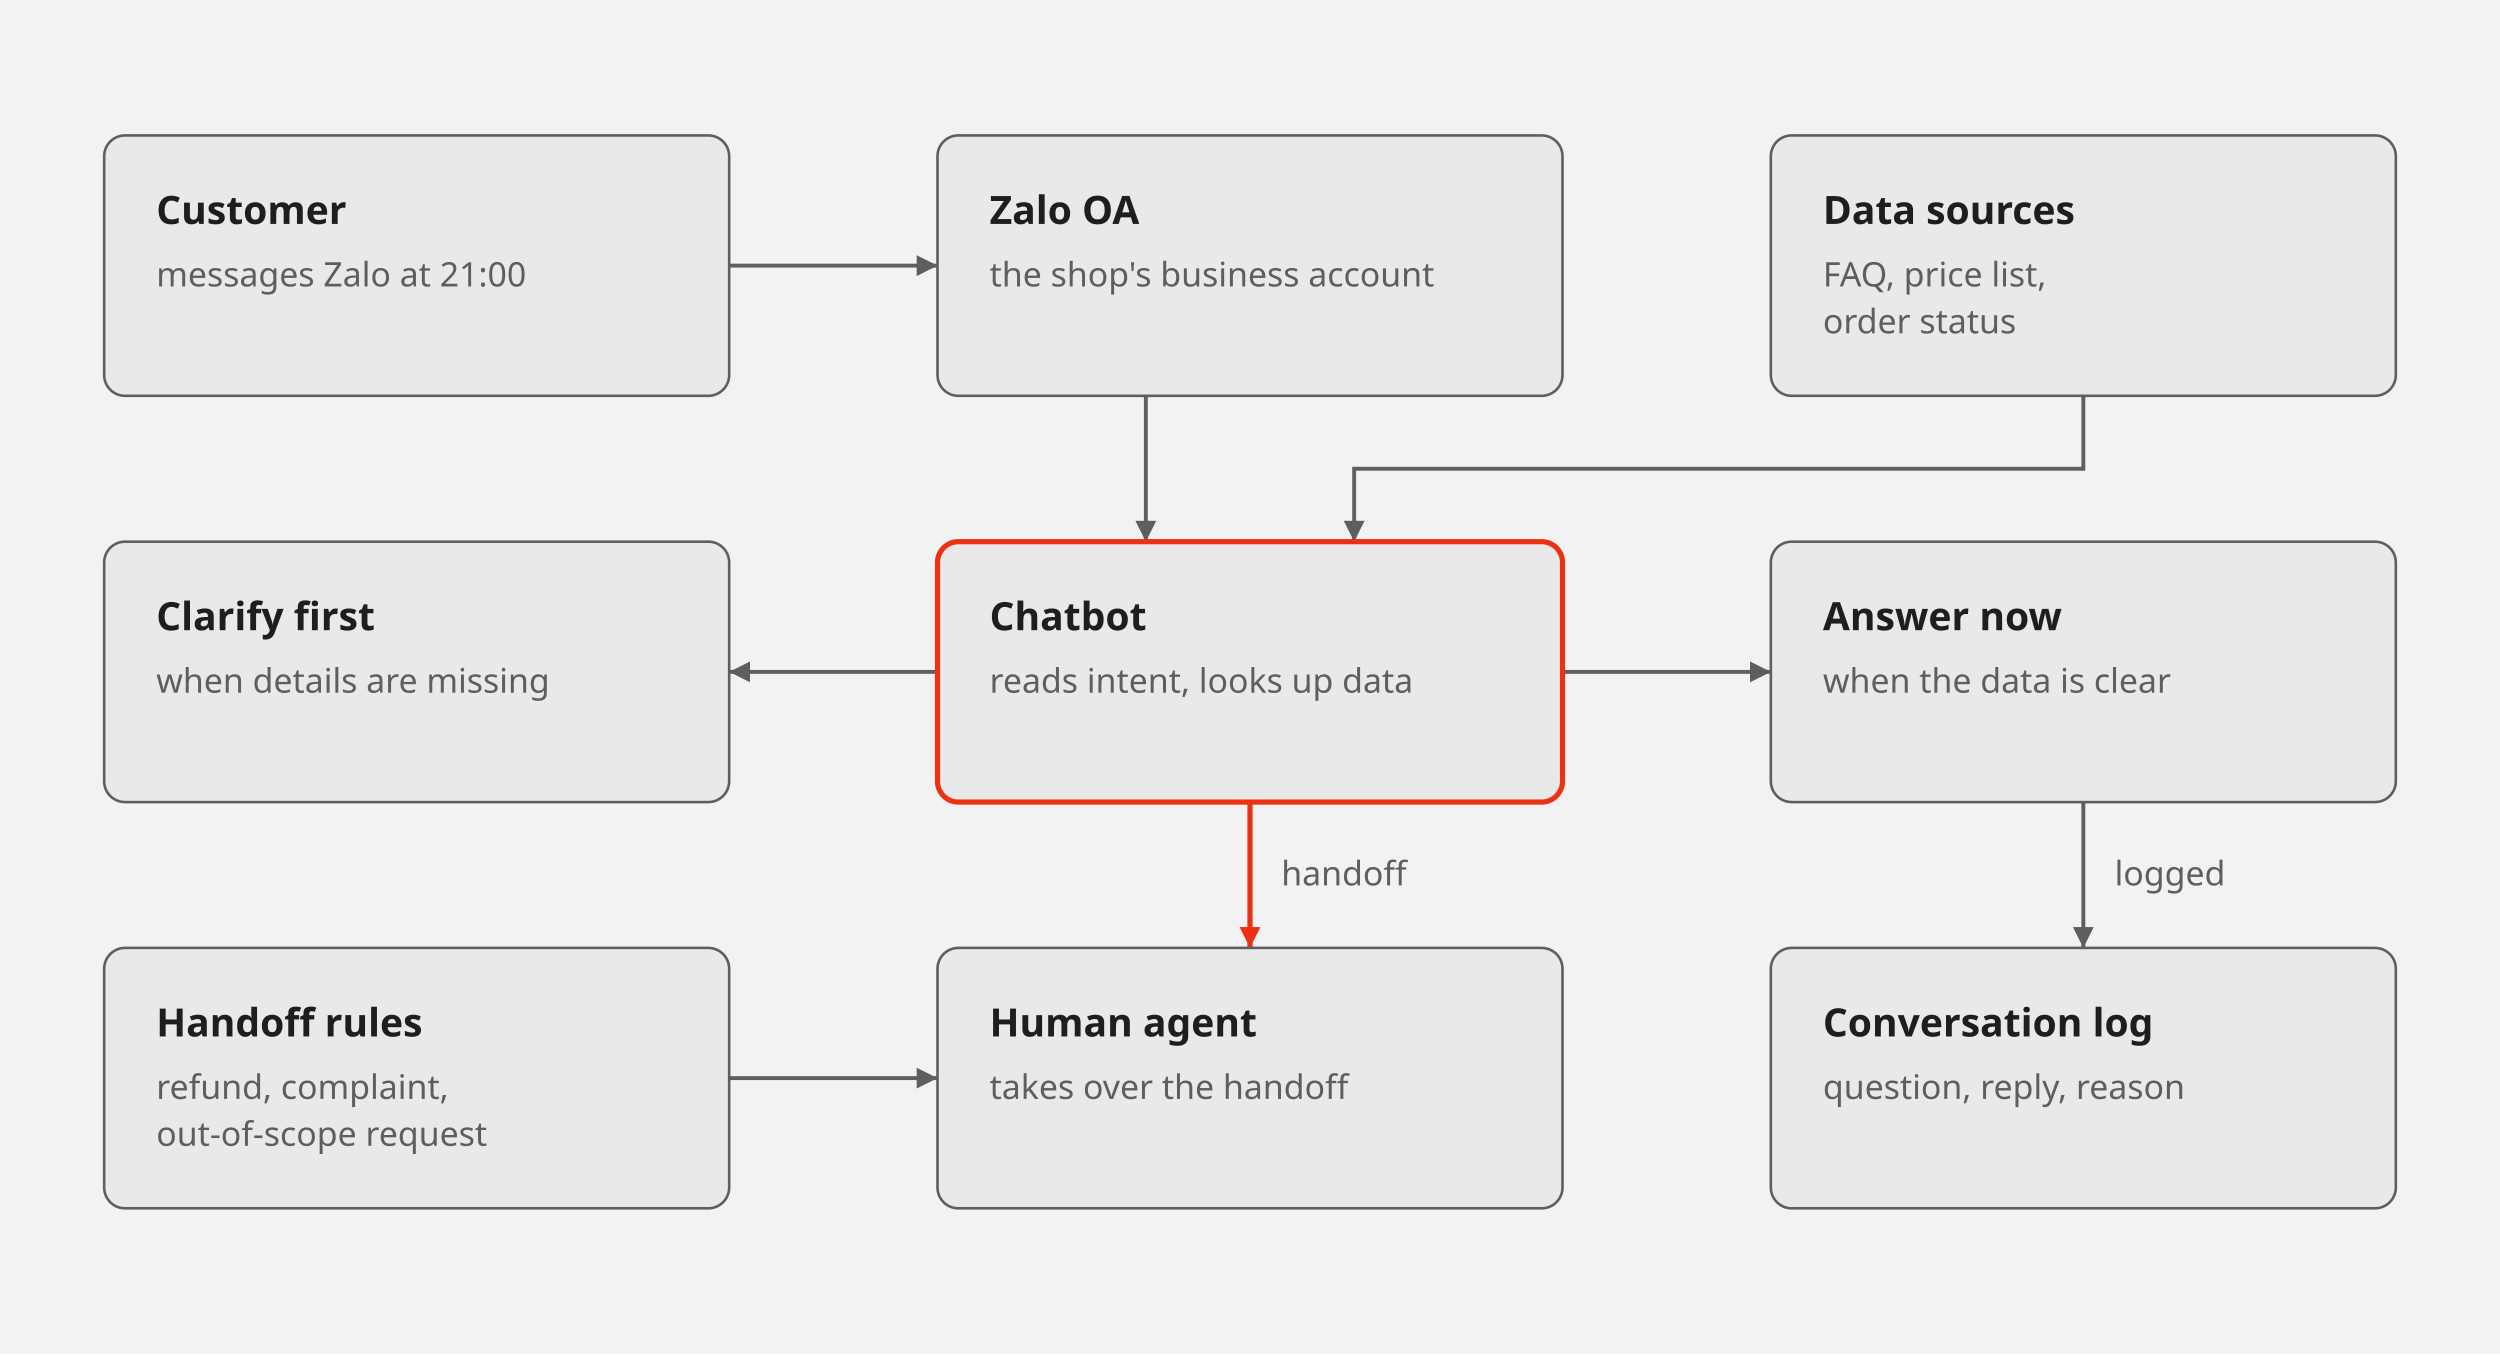
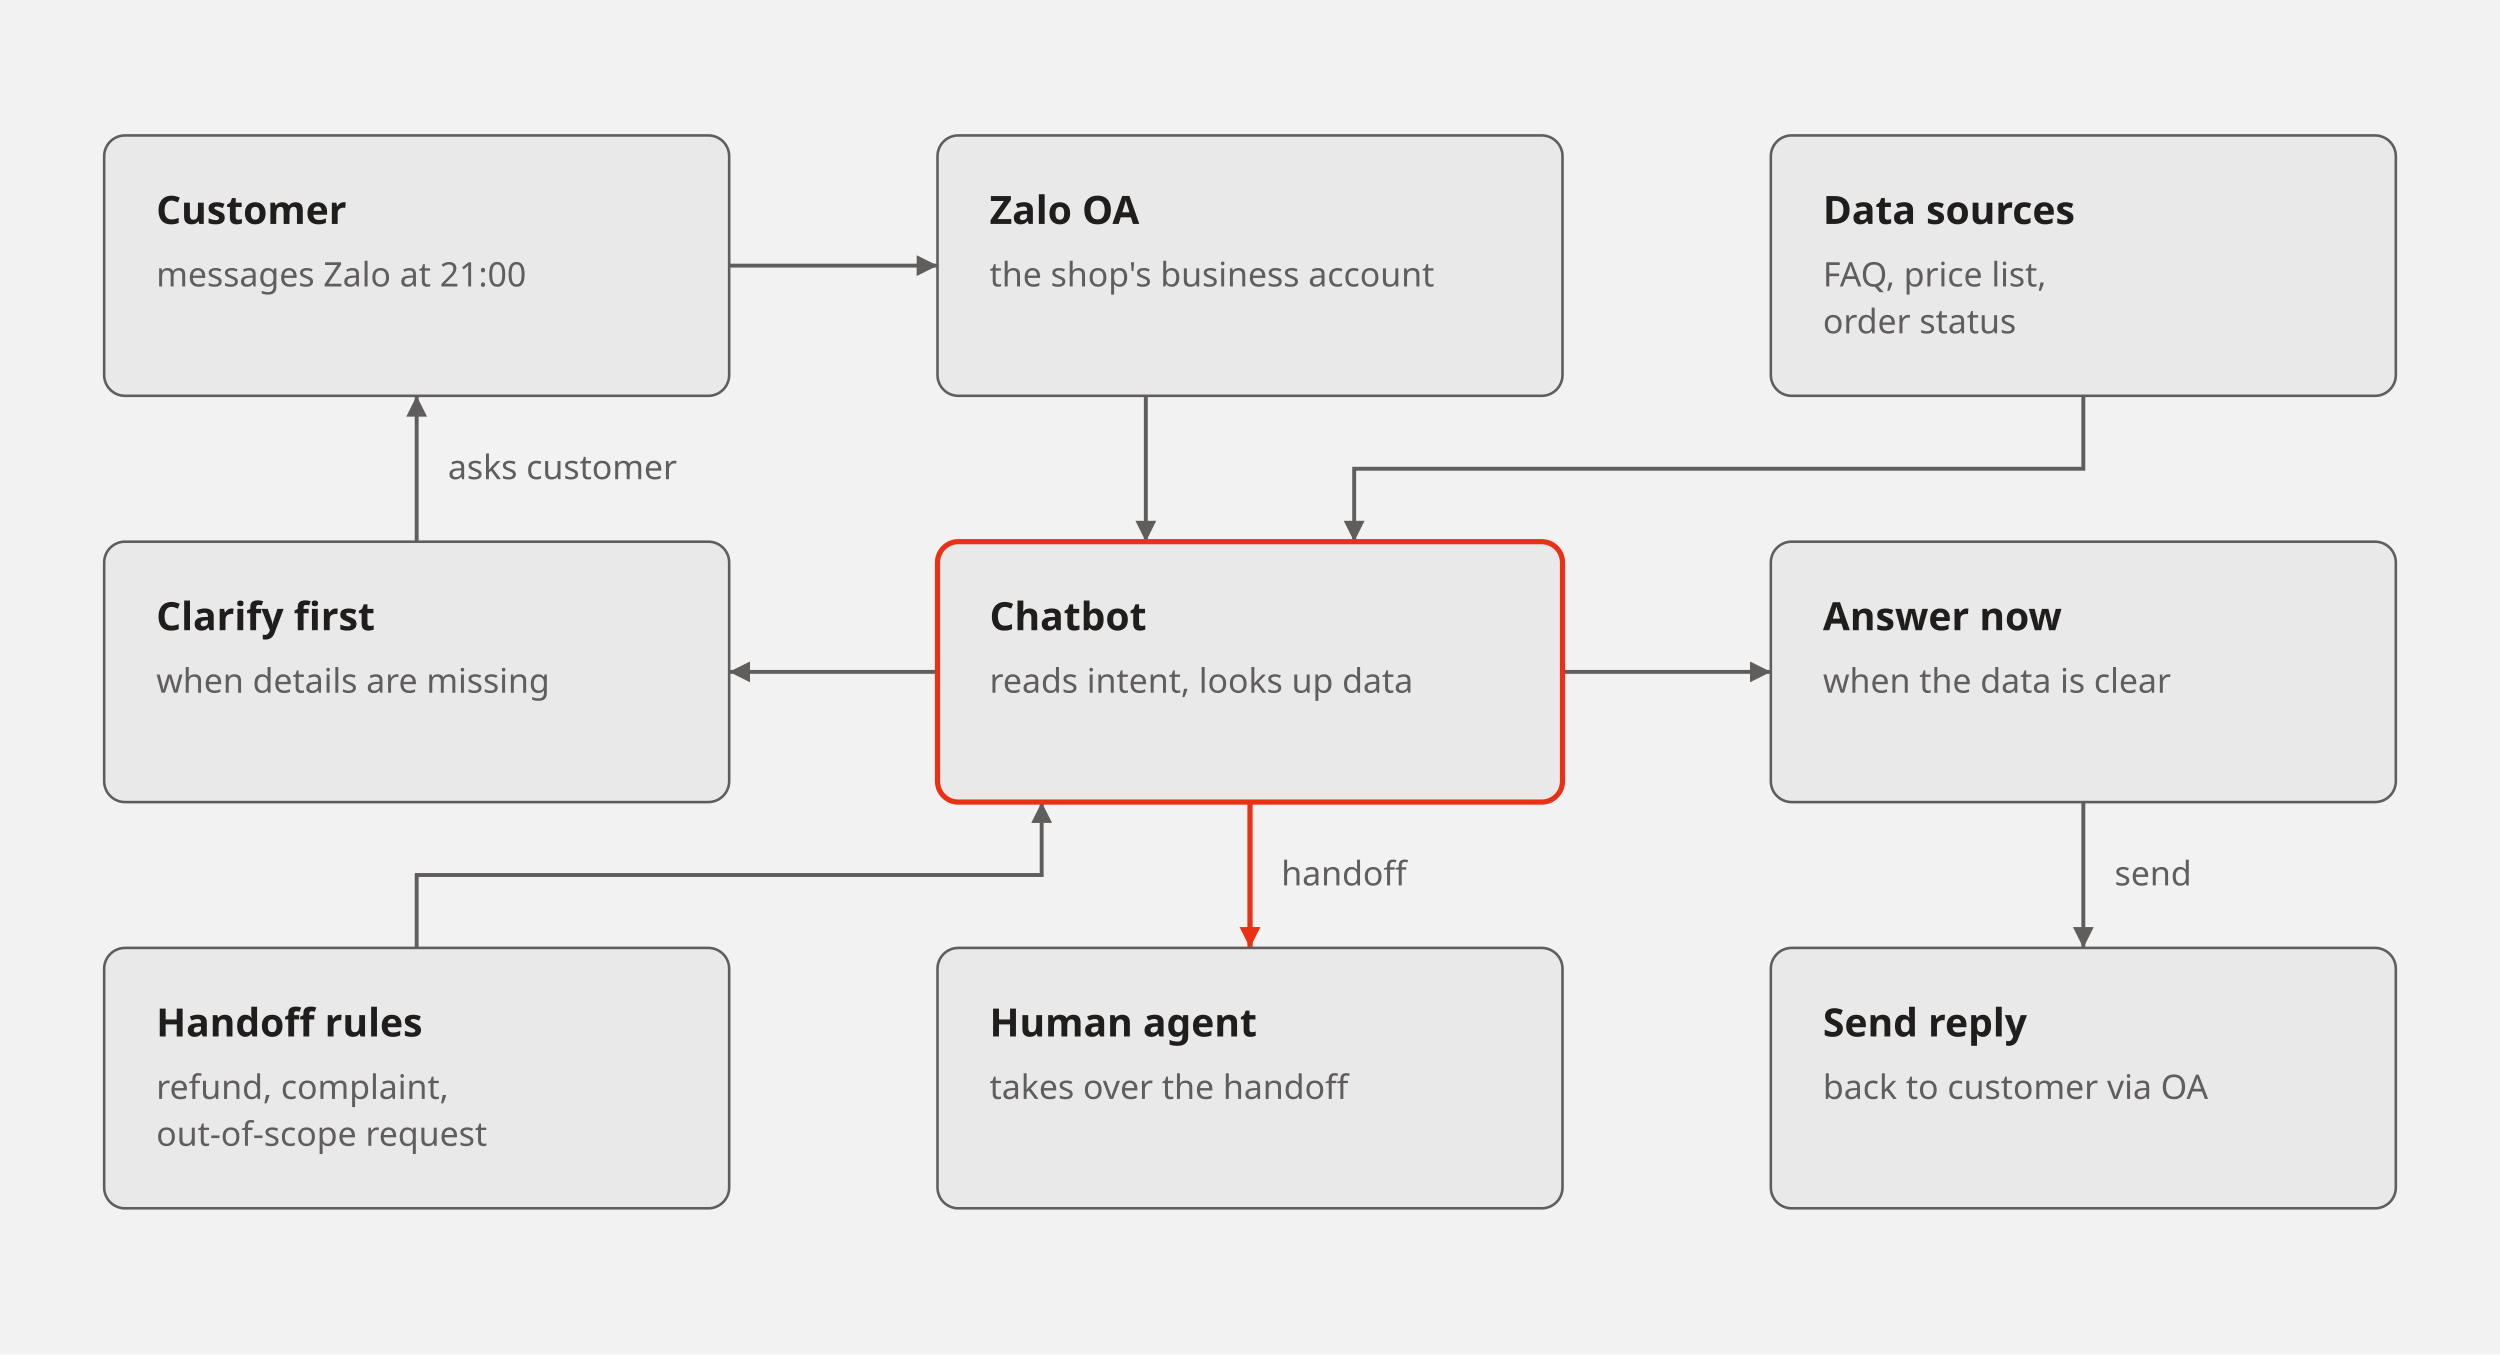
<svg xmlns="http://www.w3.org/2000/svg" viewBox="0 0 960 520" role="img" aria-labelledby="zalo-chatbot-flow-en-title zalo-chatbot-flow-en-desc" font-family="Archivo, Segoe UI, system-ui, sans-serif">
  <defs>
    <marker id="zf-arrow-en" viewBox="0 0 10 10" refX="10" refY="5" markerWidth="8" markerHeight="8" markerUnits="userSpaceOnUse" orient="auto">
      <path d="M0,0 L10,5 L0,10 z" fill="#605d5d" />
    </marker>
    <marker id="zf-arrow-accent-en" viewBox="0 0 10 10" refX="10" refY="5" markerWidth="8" markerHeight="8" markerUnits="userSpaceOnUse" orient="auto">
      <path d="M0,0 L10,5 L0,10 z" fill="#ec3013" />
    </marker>
  </defs>
  <rect width="960" height="520" fill="#f3f2f2" />
  <g fill="none" stroke="#605d5d" stroke-width="1.5">
    <path d="M280,102 H360" marker-end="url(#zf-arrow-en)" />
    <path d="M440,152 V208" marker-end="url(#zf-arrow-en)" />
    <path d="M800,152 V180 H520 V208" marker-end="url(#zf-arrow-en)" />
    <path d="M360,258 H280" marker-end="url(#zf-arrow-en)" />
    <path d="M600,258 H680" marker-end="url(#zf-arrow-en)" />
    <path d="M800,308 V364" marker-end="url(#zf-arrow-en)" />
-     <path d="M280,414 H360" marker-end="url(#zf-arrow-en)" />
+     <path d="M160,208 V152" marker-end="url(#zf-arrow-en)" />
+     <path d="M160,364 V336 H400 V308" marker-end="url(#zf-arrow-en)" />
  </g>
  <path d="M480,308 V364" fill="none" stroke="#ec3013" stroke-width="2" marker-end="url(#zf-arrow-accent-en)" />
  <g fill="#eae9e9" stroke="#605d5d" stroke-width="1">
    <rect x="40" y="52" width="240" height="100" rx="8" />
    <rect x="360" y="52" width="240" height="100" rx="8" />
    <rect x="680" y="52" width="240" height="100" rx="8" />
    <rect x="40" y="208" width="240" height="100" rx="8" />
    <rect x="360" y="208" width="240" height="100" rx="8" stroke="#ec3013" stroke-width="2" />
    <rect x="680" y="208" width="240" height="100" rx="8" />
    <rect x="40" y="364" width="240" height="100" rx="8" />
    <rect x="360" y="364" width="240" height="100" rx="8" />
    <rect x="680" y="364" width="240" height="100" rx="8" />
  </g>
  <g font-size="15" font-weight="600" fill="#201e1d">
    <text x="60" y="86">Customer</text>
    <text x="380" y="86">Zalo OA</text>
    <text x="700" y="86">Data sources</text>
    <text x="60" y="242">Clarify first</text>
    <text x="380" y="242">Chatbot</text>
    <text x="700" y="242">Answer now</text>
    <text x="60" y="398">Handoff rules</text>
    <text x="380" y="398">Human agent</text>
-     <text x="700" y="398">Conversation log</text>
+     <text x="700" y="398">Send reply</text>
  </g>
  <g font-size="13" fill="#605d5d">
    <text x="60" y="110">messages Zalo at 21:00</text>
    <text x="380" y="110">the shop's business account</text>
    <text x="700" y="110">FAQ, price list,</text>
    <text x="700" y="128">order status</text>
    <text x="60" y="266">when details are missing</text>
    <text x="380" y="266">reads intent, looks up data</text>
    <text x="700" y="266">when the data is clear</text>
    <text x="60" y="422">refund, complaint,</text>
    <text x="60" y="440">out-of-scope request</text>
    <text x="380" y="422">takes over the handoff</text>
-     <text x="700" y="422">question, reply, reason</text>
+     <text x="700" y="422">back to customer via OA</text>
+     <text x="172" y="184">asks customer</text>
    <text x="492" y="340">handoff</text>
-     <text x="812" y="340">logged</text>
+     <text x="812" y="340">send</text>
  </g>
</svg>
